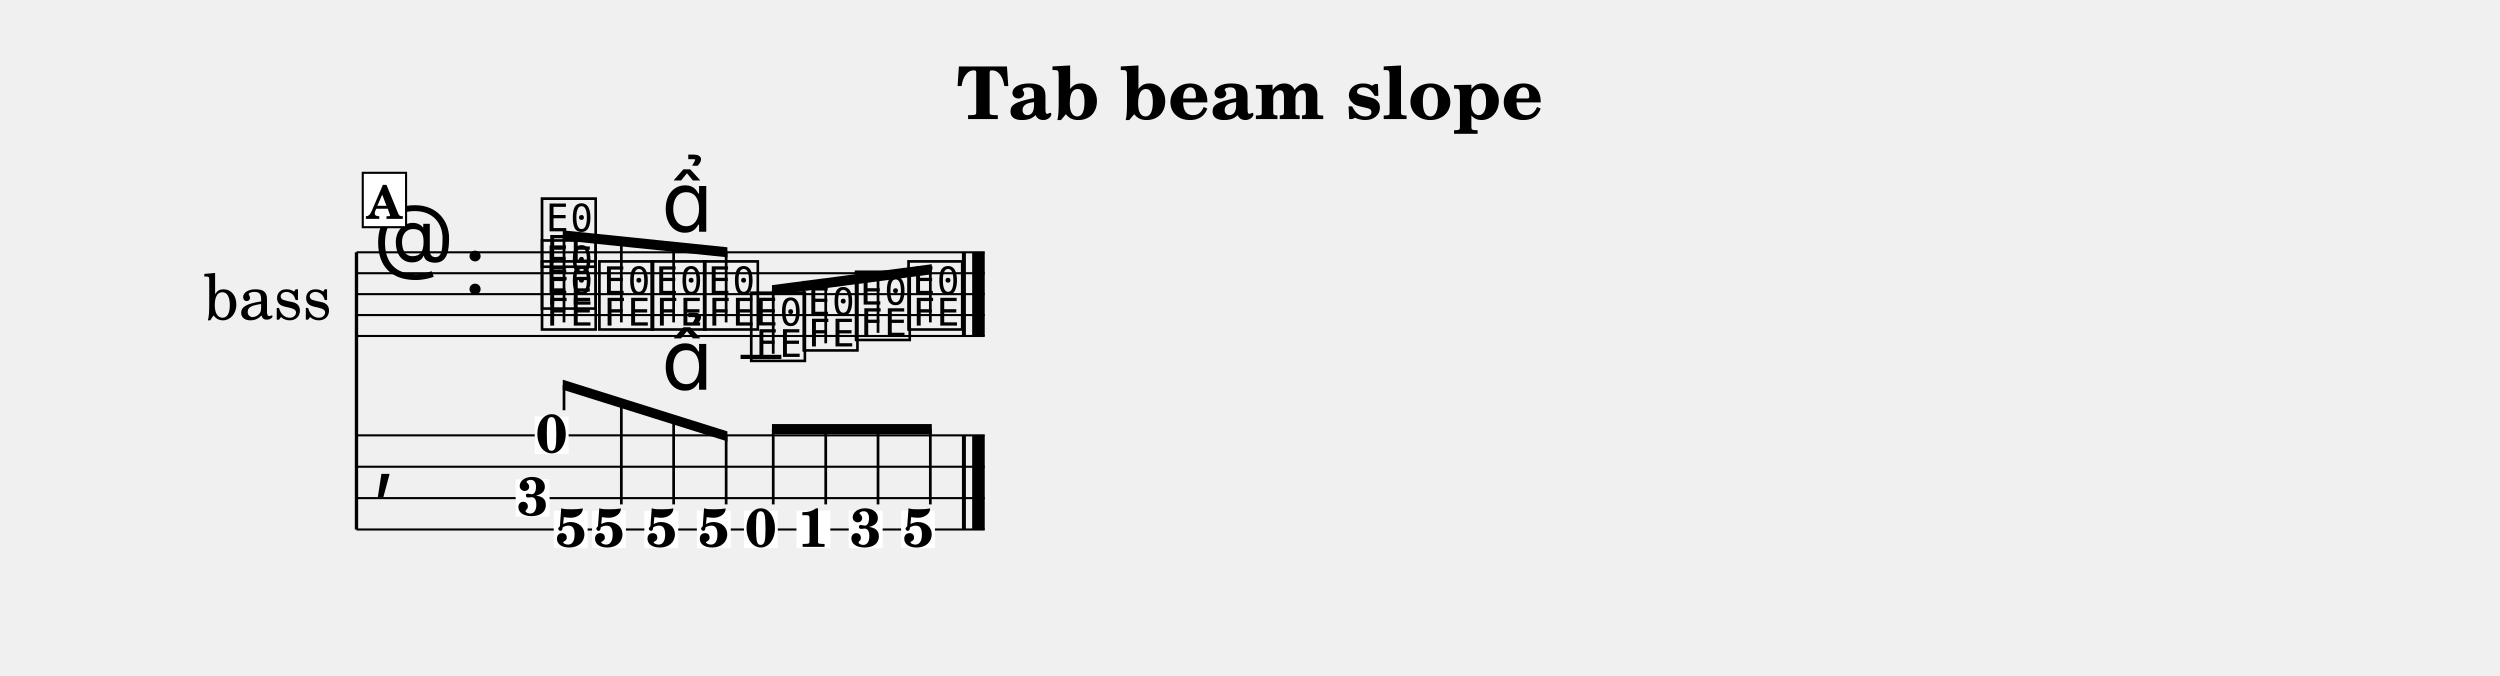
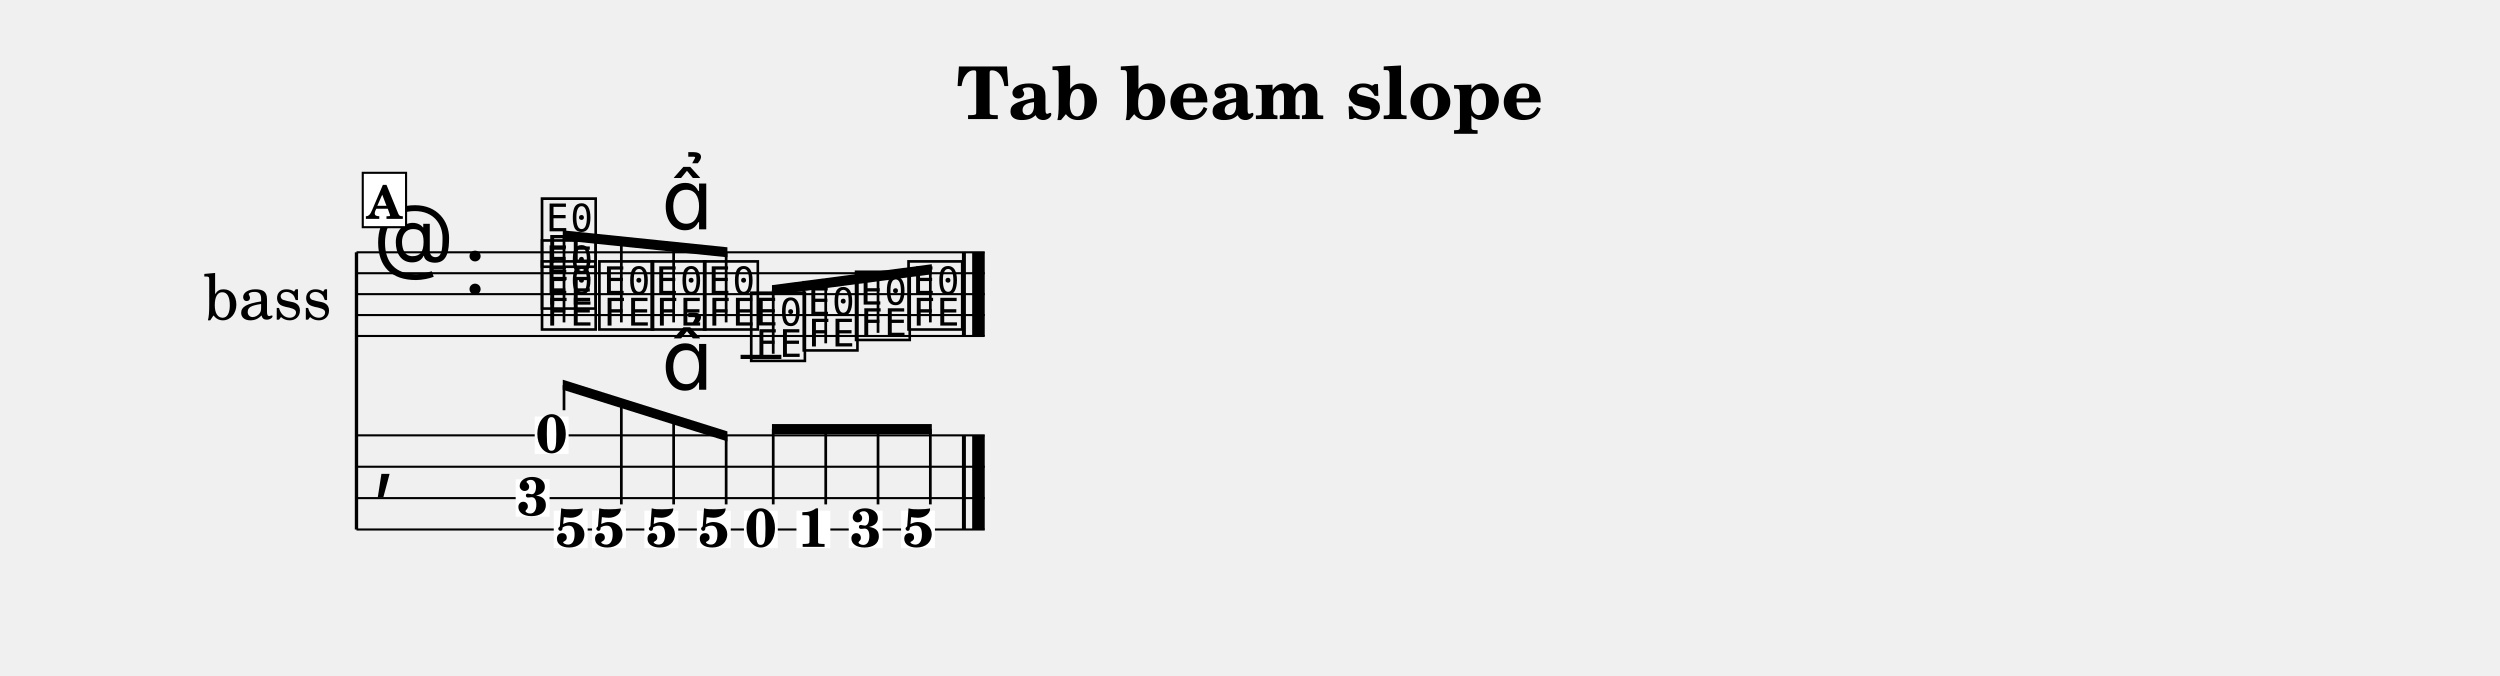
<svg xmlns="http://www.w3.org/2000/svg" width="1195.0" height="322.9" viewBox="0 0 119.50 32.29" font-family="TeX Gyre Schola, serif">
  <style>
  @font-face { font-family: 'Emmentaler'; src: local('Emmentaler'); }
  .music { font-family: 'Emmentaler', serif; }
</style>
  <text x="59.75" y="5.69" font-size="3.49" font-weight="bold" text-anchor="middle" data-pos="419">Tab beam slope</text>
  <g transform="translate(8.54,0.00) scale(1,1)">
    <text x="4.25" y="14.06" font-size="3.00" text-anchor="middle" dominant-baseline="central">bass</text>
    <line x1="8.50" y1="12.06" x2="8.50" y2="25.31" stroke="#000000" stroke-width="0.160" />
    <line x1="8.50" y1="12.06" x2="38.53" y2="12.06" stroke="#000000" stroke-width="0.100" />
    <line x1="8.50" y1="13.06" x2="38.53" y2="13.06" stroke="#000000" stroke-width="0.100" />
    <line x1="8.50" y1="14.06" x2="38.53" y2="14.06" stroke="#000000" stroke-width="0.100" />
    <line x1="8.50" y1="15.06" x2="38.53" y2="15.06" stroke="#000000" stroke-width="0.100" />
    <line x1="8.50" y1="16.06" x2="38.53" y2="16.06" stroke="#000000" stroke-width="0.100" />
    <text class="music" x="9.30" y="13.06" font-size="4.00"></text>
    <text class="music" x="13.62" y="14.06" font-size="4.00" data-pos="436"></text>
    <line x1="26.86" y1="17.06" x2="28.81" y2="17.06" stroke="#000000" stroke-width="0.200" />
    <text class="music" x="17.18" y="15.56" font-size="4.00" data-pos="500"></text>
    <text class="music" x="17.18" y="14.56" font-size="4.00" data-pos="502"></text>
    <text class="music" x="17.18" y="12.56" font-size="4.00" data-pos="504"></text>
    <text class="music" x="19.92" y="15.56" font-size="4.00" data-pos="508"></text>
    <text class="music" x="22.42" y="15.56" font-size="4.00" data-pos="510"></text>
    <text class="music" x="24.93" y="15.56" font-size="4.00" data-pos="520"></text>
    <text class="music" x="27.18" y="17.06" font-size="4.00" data-pos="522"></text>
    <text class="music" x="29.69" y="16.56" font-size="4.00" data-pos="524"></text>
    <text class="music" x="32.19" y="16.06" font-size="4.00" data-pos="526"></text>
    <text class="music" x="34.70" y="15.56" font-size="4.00" data-pos="528"></text>
    <rect x="37.44" y="12.06" width="0.19" height="4.00" data-pos="530" />
    <rect x="37.93" y="12.06" width="0.60" height="4.00" data-pos="530" />
    <line x1="8.50" y1="20.81" x2="38.53" y2="20.81" stroke="#000000" stroke-width="0.100" />
    <line x1="8.50" y1="22.31" x2="38.53" y2="22.31" stroke="#000000" stroke-width="0.100" />
    <line x1="8.50" y1="23.81" x2="38.53" y2="23.81" stroke="#000000" stroke-width="0.100" />
    <line x1="8.50" y1="25.31" x2="38.53" y2="25.31" stroke="#000000" stroke-width="0.100" />
    <text class="music" x="9.30" y="23.06" font-size="4.00"></text>
    <rect x="37.44" y="20.81" width="0.19" height="4.50" data-pos="530" />
    <rect x="37.93" y="20.81" width="0.60" height="4.50" data-pos="530" />
    <rect x="17.02" y="19.91" width="1.62" height="1.79" fill="#FFFFFF" data-pos="499" />
    <text x="17.83" y="21.64" font-size="2.60" font-weight="bold" text-anchor="middle" data-pos="499">0</text>
    <rect x="16.11" y="22.91" width="1.62" height="1.79" fill="#FFFFFF" data-pos="499" />
    <text x="16.92" y="24.64" font-size="2.60" font-weight="bold" text-anchor="middle" data-pos="499">3</text>
    <rect x="17.93" y="24.41" width="1.62" height="1.79" fill="#FFFFFF" data-pos="499" />
    <text x="18.75" y="26.14" font-size="2.60" font-weight="bold" text-anchor="middle" data-pos="499">5</text>
    <rect x="19.76" y="24.41" width="1.62" height="1.79" fill="#FFFFFF" data-pos="508" />
    <text x="20.57" y="26.14" font-size="2.60" font-weight="bold" text-anchor="middle" data-pos="508">5</text>
    <rect x="22.26" y="24.41" width="1.62" height="1.79" fill="#FFFFFF" data-pos="510" />
    <text x="23.08" y="26.14" font-size="2.60" font-weight="bold" text-anchor="middle" data-pos="510">5</text>
    <rect x="24.77" y="24.41" width="1.62" height="1.79" fill="#FFFFFF" data-pos="520" />
    <text x="25.58" y="26.14" font-size="2.60" font-weight="bold" text-anchor="middle" data-pos="520">5</text>
    <rect x="27.02" y="24.41" width="1.62" height="1.79" fill="#FFFFFF" data-pos="522" />
    <text x="27.83" y="26.14" font-size="2.60" font-weight="bold" text-anchor="middle" data-pos="522">0</text>
    <rect x="29.53" y="24.41" width="1.62" height="1.79" fill="#FFFFFF" data-pos="524" />
    <text x="30.34" y="26.14" font-size="2.60" font-weight="bold" text-anchor="middle" data-pos="524">1</text>
    <rect x="32.03" y="24.41" width="1.62" height="1.79" fill="#FFFFFF" data-pos="526" />
    <text x="32.84" y="26.14" font-size="2.60" font-weight="bold" text-anchor="middle" data-pos="526">3</text>
    <rect x="34.53" y="24.41" width="1.62" height="1.79" fill="#FFFFFF" data-pos="528" />
    <text x="35.35" y="26.14" font-size="2.60" font-weight="bold" text-anchor="middle" data-pos="528">5</text>
    <polygon points="18.36,11.01 26.23,11.82 26.23,12.30 18.36,11.49" />
    <line x1="18.42" y1="15.41" x2="18.42" y2="11.26" stroke="#000000" stroke-width="0.130" />
    <line x1="21.16" y1="15.41" x2="21.16" y2="11.54" stroke="#000000" stroke-width="0.130" />
    <line x1="23.66" y1="15.41" x2="23.66" y2="11.79" stroke="#000000" stroke-width="0.130" />
    <line x1="26.17" y1="15.41" x2="26.17" y2="12.05" stroke="#000000" stroke-width="0.130" />
    <polygon points="28.36,13.63 36.00,12.63 36.00,13.11 28.36,14.11" />
    <line x1="28.42" y1="16.91" x2="28.42" y2="13.86" stroke="#000000" stroke-width="0.130" />
    <line x1="30.93" y1="16.41" x2="30.93" y2="13.53" stroke="#000000" stroke-width="0.130" />
    <line x1="33.43" y1="15.91" x2="33.43" y2="13.20" stroke="#000000" stroke-width="0.130" />
    <line x1="35.93" y1="15.41" x2="35.93" y2="12.88" stroke="#000000" stroke-width="0.130" />
    <polygon points="18.36,18.15 26.23,20.62 26.23,21.10 18.36,18.63" />
    <line x1="18.42" y1="19.61" x2="18.42" y2="18.41" stroke="#000000" stroke-width="0.130" />
    <line x1="21.16" y1="24.11" x2="21.16" y2="19.27" stroke="#000000" stroke-width="0.130" />
    <line x1="23.66" y1="24.11" x2="23.66" y2="20.05" stroke="#000000" stroke-width="0.130" />
    <line x1="26.17" y1="24.11" x2="26.17" y2="20.84" stroke="#000000" stroke-width="0.130" />
    <polygon points="28.36,20.27 36.00,20.27 36.00,20.75 28.36,20.75" />
    <line x1="28.42" y1="24.11" x2="28.42" y2="20.51" stroke="#000000" stroke-width="0.130" />
    <line x1="30.93" y1="24.11" x2="30.93" y2="20.51" stroke="#000000" stroke-width="0.130" />
    <line x1="33.43" y1="24.11" x2="33.43" y2="20.51" stroke="#000000" stroke-width="0.130" />
    <line x1="35.93" y1="24.11" x2="35.93" y2="20.51" stroke="#000000" stroke-width="0.130" />
-     <text class="music" x="23.08" y="11.08" font-size="4.00" data-pos="511"></text>
+     <text class="music" x="23.08" y="10.96" font-size="4.00" data-pos="511"></text>
    <text class="music" x="23.08" y="18.63" font-size="4.00" data-pos="511"></text>
    <rect x="8.80" y="8.26" width="2.07" height="2.60" fill="#FFFFFF" stroke="#000000" stroke-width="0.100" data-pos="487" />
    <text x="9.83" y="10.46" font-size="2.20" font-weight="bold" text-anchor="middle" data-pos="487">A</text>
  </g>
</svg>
